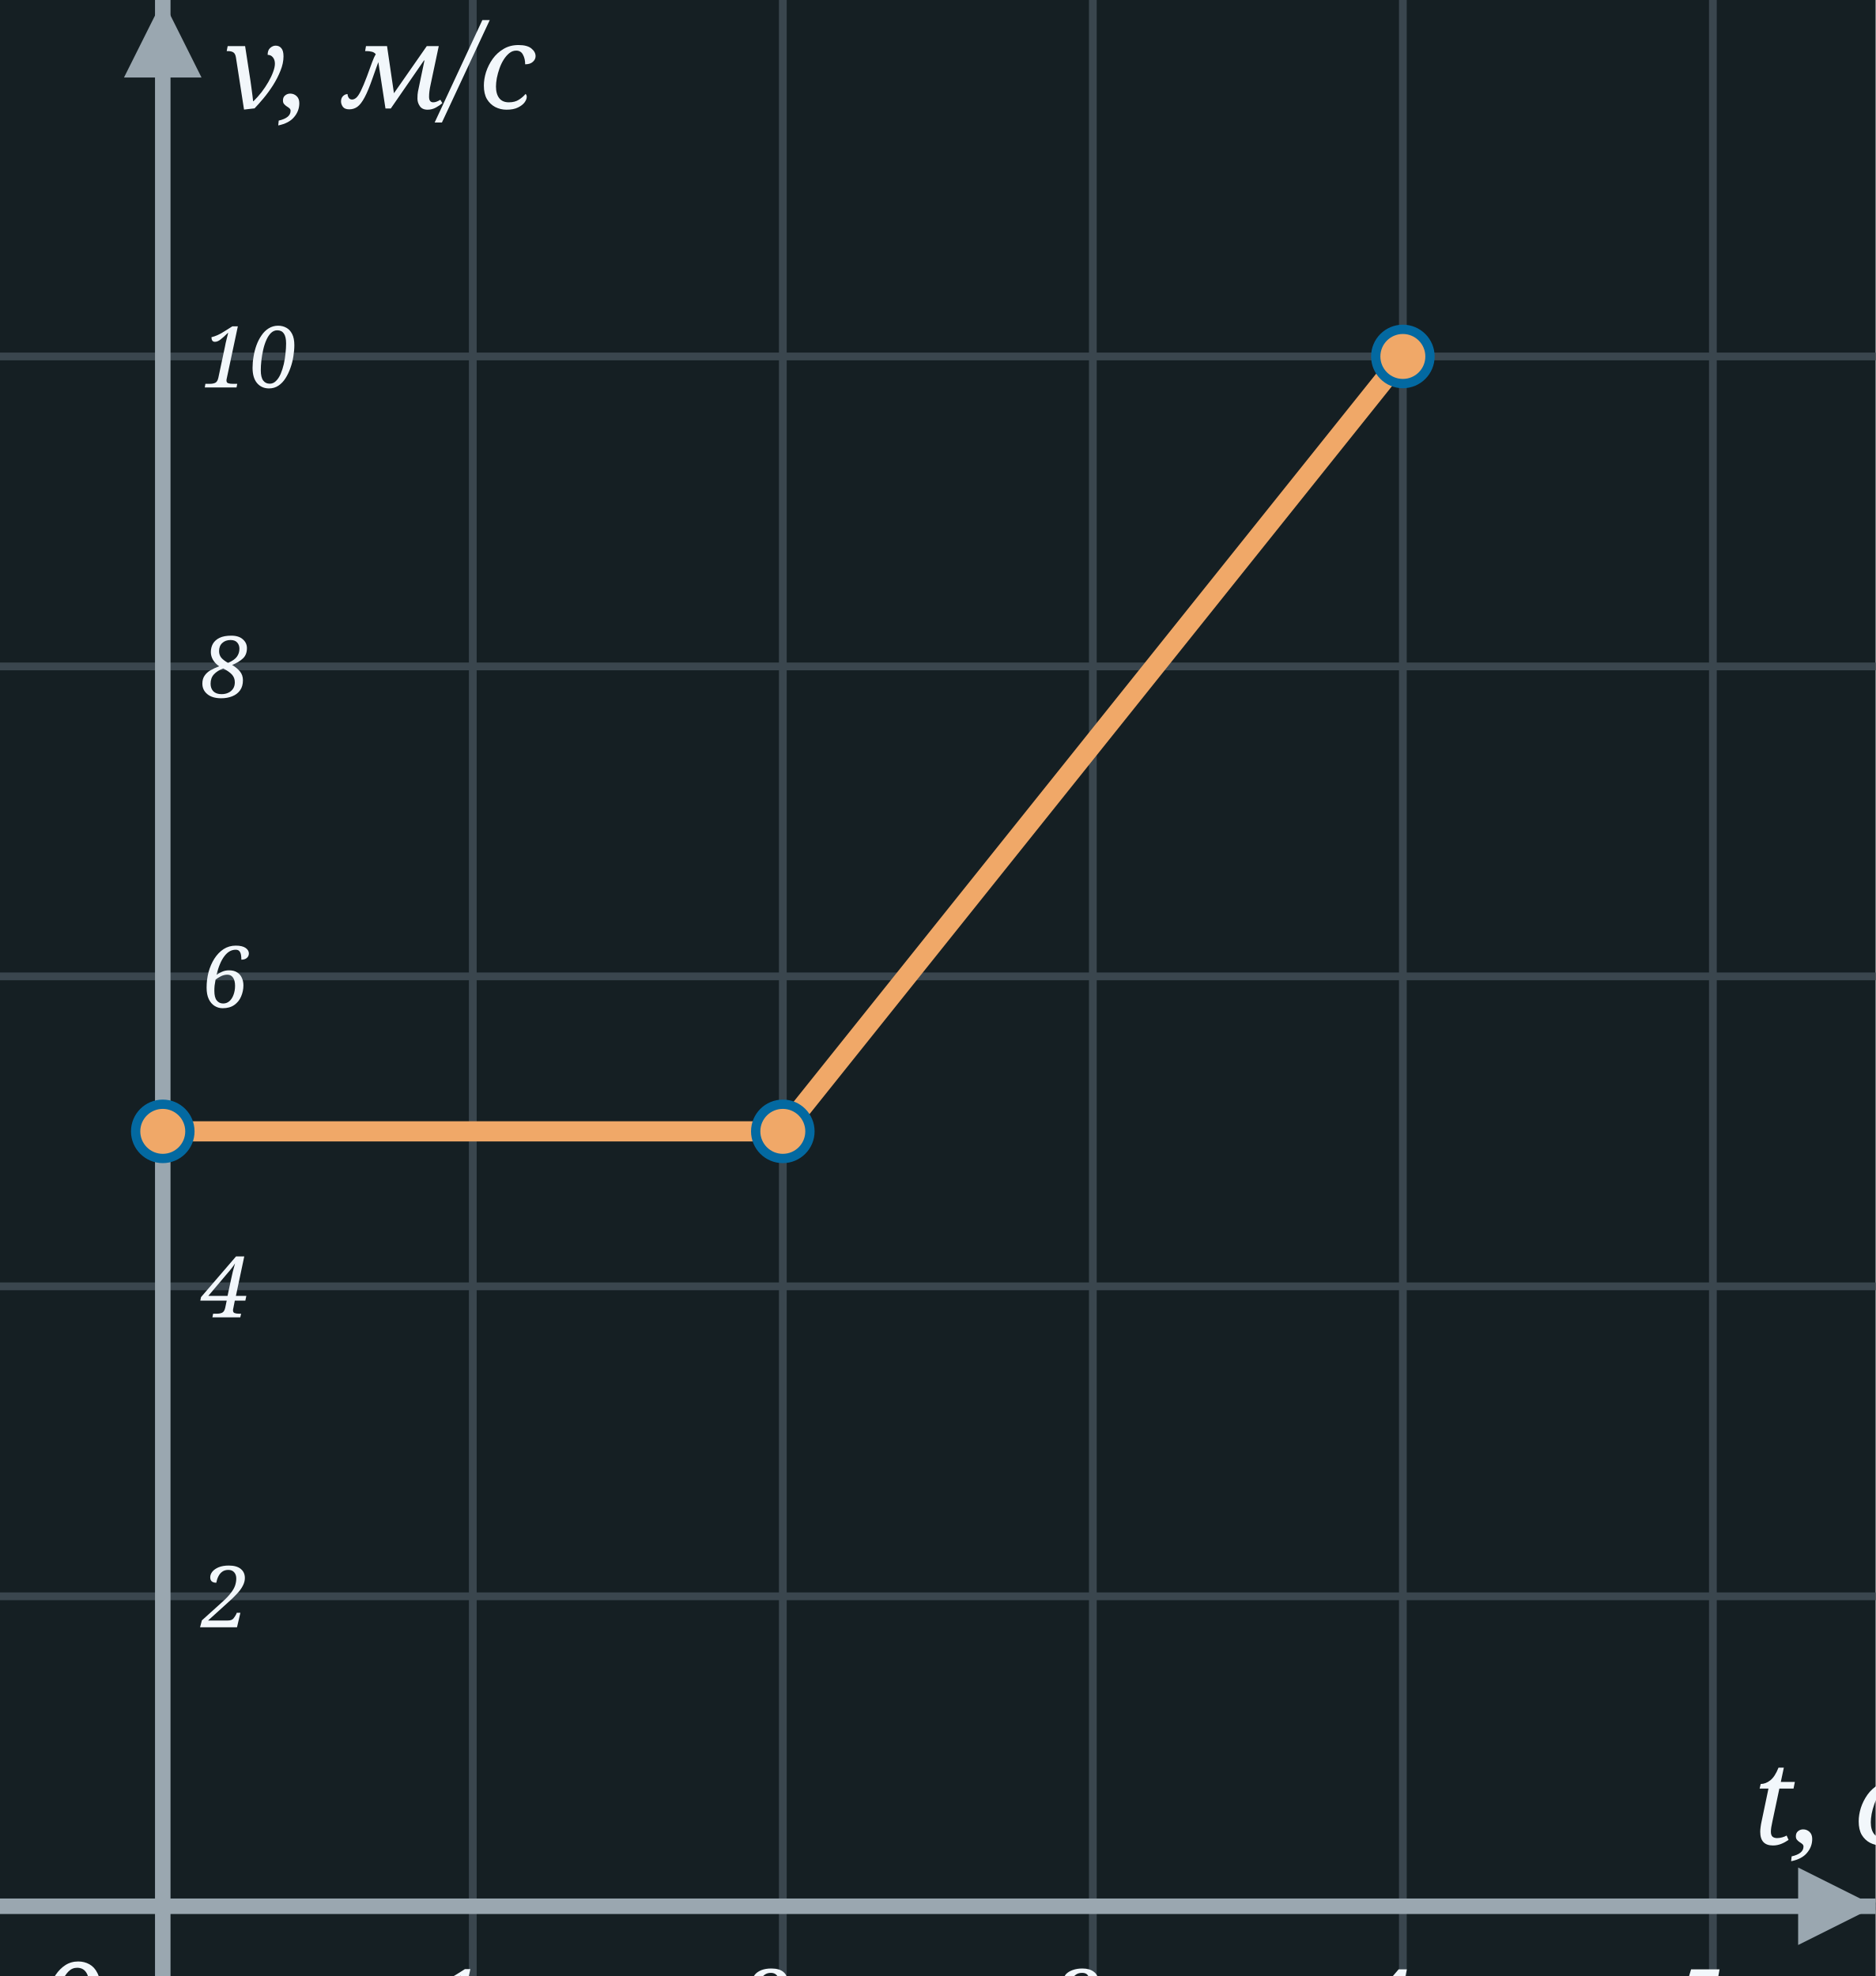
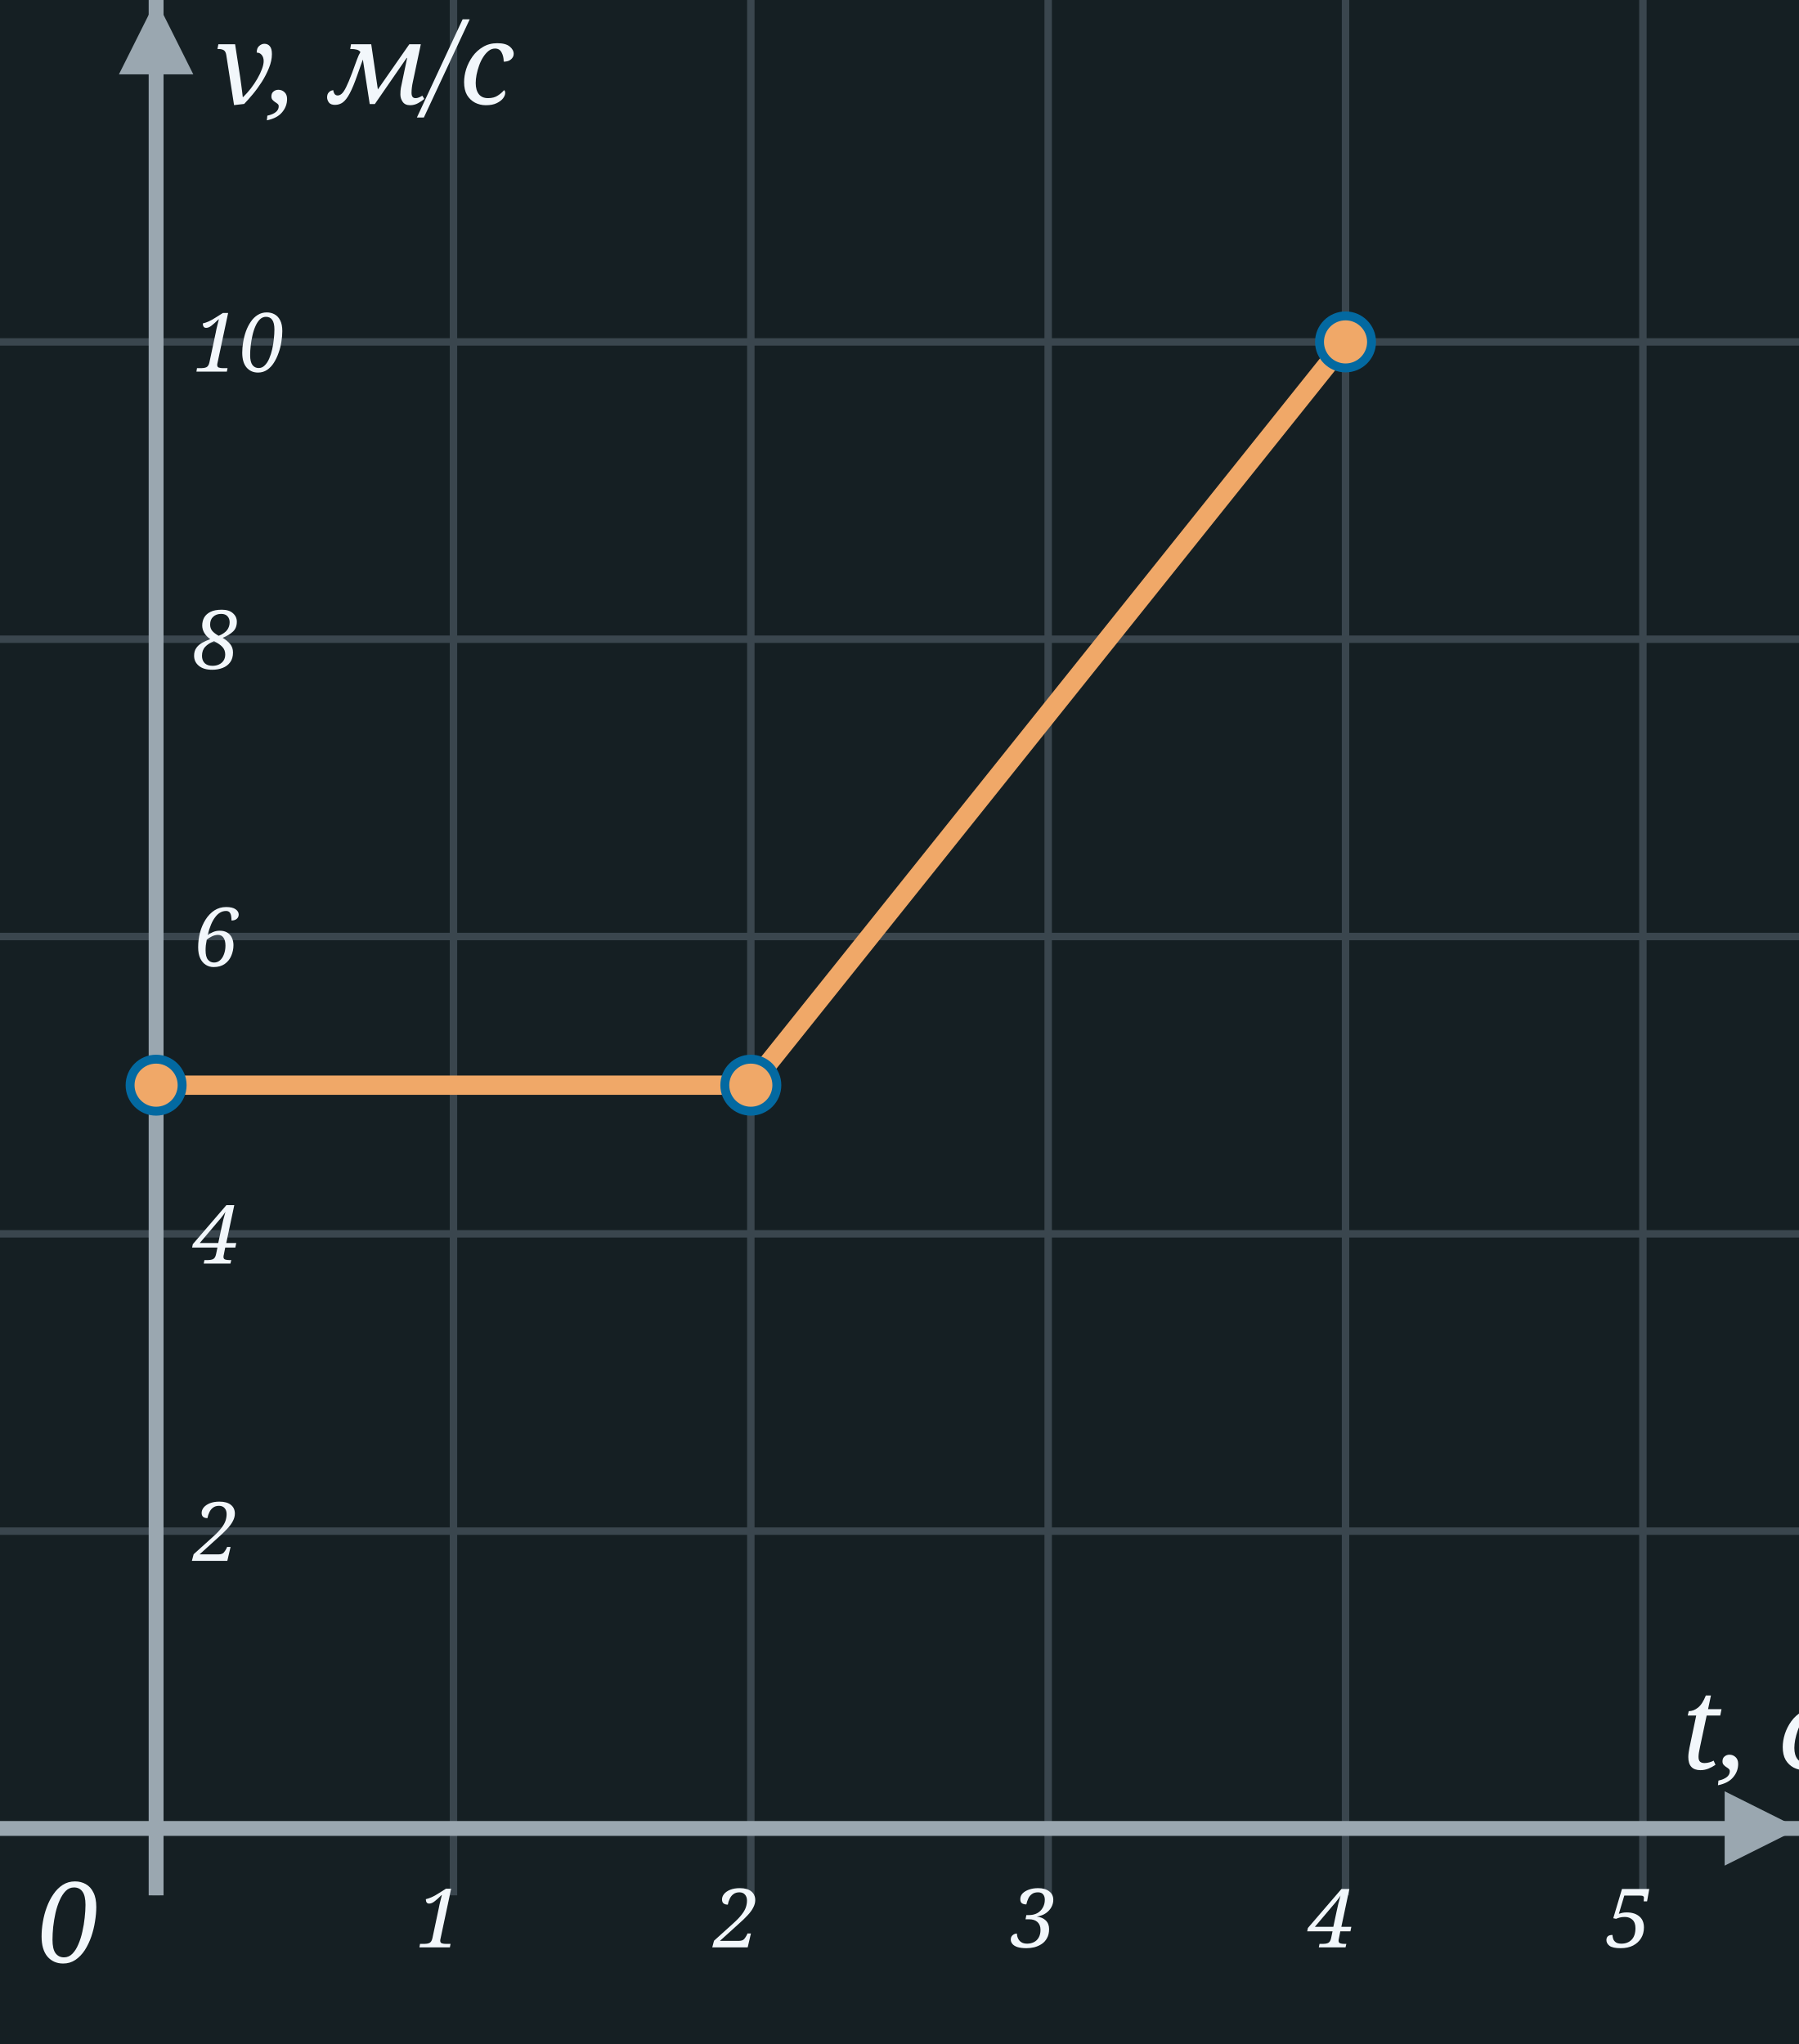
- <svg xmlns="http://www.w3.org/2000/svg" width="242" height="255" viewBox="0 0 242 255">
-   <rect x="0" y="0" width="242" height="255" fill="#151F23" />
+ <svg xmlns="http://www.w3.org/2000/svg" width="242" height="275" viewBox="0 0 242 275">
+   <rect x="0" y="0" width="242" height="275" fill="#151F23" />
  <line x1="21.0" y1="0" x2="21.0" y2="255" stroke="#3A464E" stroke-width="1" />
  <line x1="61.0" y1="0" x2="61.0" y2="255" stroke="#3A464E" stroke-width="1" />
  <line x1="101.0" y1="0" x2="101.0" y2="255" stroke="#3A464E" stroke-width="1" />
  <line x1="141.0" y1="0" x2="141.0" y2="255" stroke="#3A464E" stroke-width="1" />
  <line x1="181.0" y1="0" x2="181.0" y2="255" stroke="#3A464E" stroke-width="1" />
  <line x1="221.0" y1="0" x2="221.0" y2="255" stroke="#3A464E" stroke-width="1" />
  <line x1="0" y1="246.0" x2="242" y2="246.0" stroke="#3A464E" stroke-width="1" />
  <line x1="0" y1="206.0" x2="242" y2="206.0" stroke="#3A464E" stroke-width="1" />
  <line x1="0" y1="166.0" x2="242" y2="166.0" stroke="#3A464E" stroke-width="1" />
  <line x1="0" y1="126.0" x2="242" y2="126.0" stroke="#3A464E" stroke-width="1" />
  <line x1="0" y1="86.0" x2="242" y2="86.0" stroke="#3A464E" stroke-width="1" />
  <line x1="0" y1="46.0" x2="242" y2="46.0" stroke="#3A464E" stroke-width="1" />
  <line x1="21.0" y1="255" x2="21.0" y2="0" stroke="#9AA7B0" stroke-width="2" />
  <polygon points="16.0,10 26.0,10 21.0,0" fill="#9AA7B0" />
  <line x1="0" y1="246.0" x2="242" y2="246.0" stroke="#9AA7B0" stroke-width="2" />
  <polygon points="232.0,241.0 232.0,251.0 242,246.0" fill="#9AA7B0" />
  <text x="5.0" y="264.0" font-family="Georgia, serif" font-style="italic" font-size="15" fill="#F2F7FB">0</text>
  <text x="226.0" y="238.0" font-family="Georgia, serif" font-style="italic" font-size="15" fill="#F2F7FB">t, с</text>
  <text x="29.0" y="14" font-family="Georgia, serif" font-style="italic" font-size="15" fill="#F2F7FB">v, м/с</text>
  <text x="56.0" y="262.0" font-family="Georgia, serif" font-style="italic" font-size="11" fill="#F2F7FB">1</text>
  <text x="96.0" y="262.0" font-family="Georgia, serif" font-style="italic" font-size="11" fill="#F2F7FB">2</text>
  <text x="136.0" y="262.0" font-family="Georgia, serif" font-style="italic" font-size="11" fill="#F2F7FB">3</text>
  <text x="176.0" y="262.0" font-family="Georgia, serif" font-style="italic" font-size="11" fill="#F2F7FB">4</text>
  <text x="216.0" y="262.0" font-family="Georgia, serif" font-style="italic" font-size="11" fill="#F2F7FB">5</text>
  <text x="26.0" y="210.0" font-family="Georgia, serif" font-style="italic" font-size="11" fill="#F2F7FB">2</text>
  <text x="26.0" y="170.0" font-family="Georgia, serif" font-style="italic" font-size="11" fill="#F2F7FB">4</text>
  <text x="26.0" y="130.0" font-family="Georgia, serif" font-style="italic" font-size="11" fill="#F2F7FB">6</text>
  <text x="26.0" y="90.0" font-family="Georgia, serif" font-style="italic" font-size="11" fill="#F2F7FB">8</text>
  <text x="26.0" y="50.0" font-family="Georgia, serif" font-style="italic" font-size="11" fill="#F2F7FB">10</text>
  <path d="M 21.0,146.0 L 101.0,146.0 L 181.0,46.0" fill="none" stroke="#f0a868" stroke-width="2.6" stroke-linecap="round" stroke-linejoin="round" />
  <circle cx="21.0" cy="146.0" r="3.5" fill="#f0a868" stroke="#0369a1" stroke-width="1.2" />
  <circle cx="101.0" cy="146.0" r="3.5" fill="#f0a868" stroke="#0369a1" stroke-width="1.2" />
  <circle cx="181.0" cy="46.0" r="3.5" fill="#f0a868" stroke="#0369a1" stroke-width="1.2" />
</svg>
